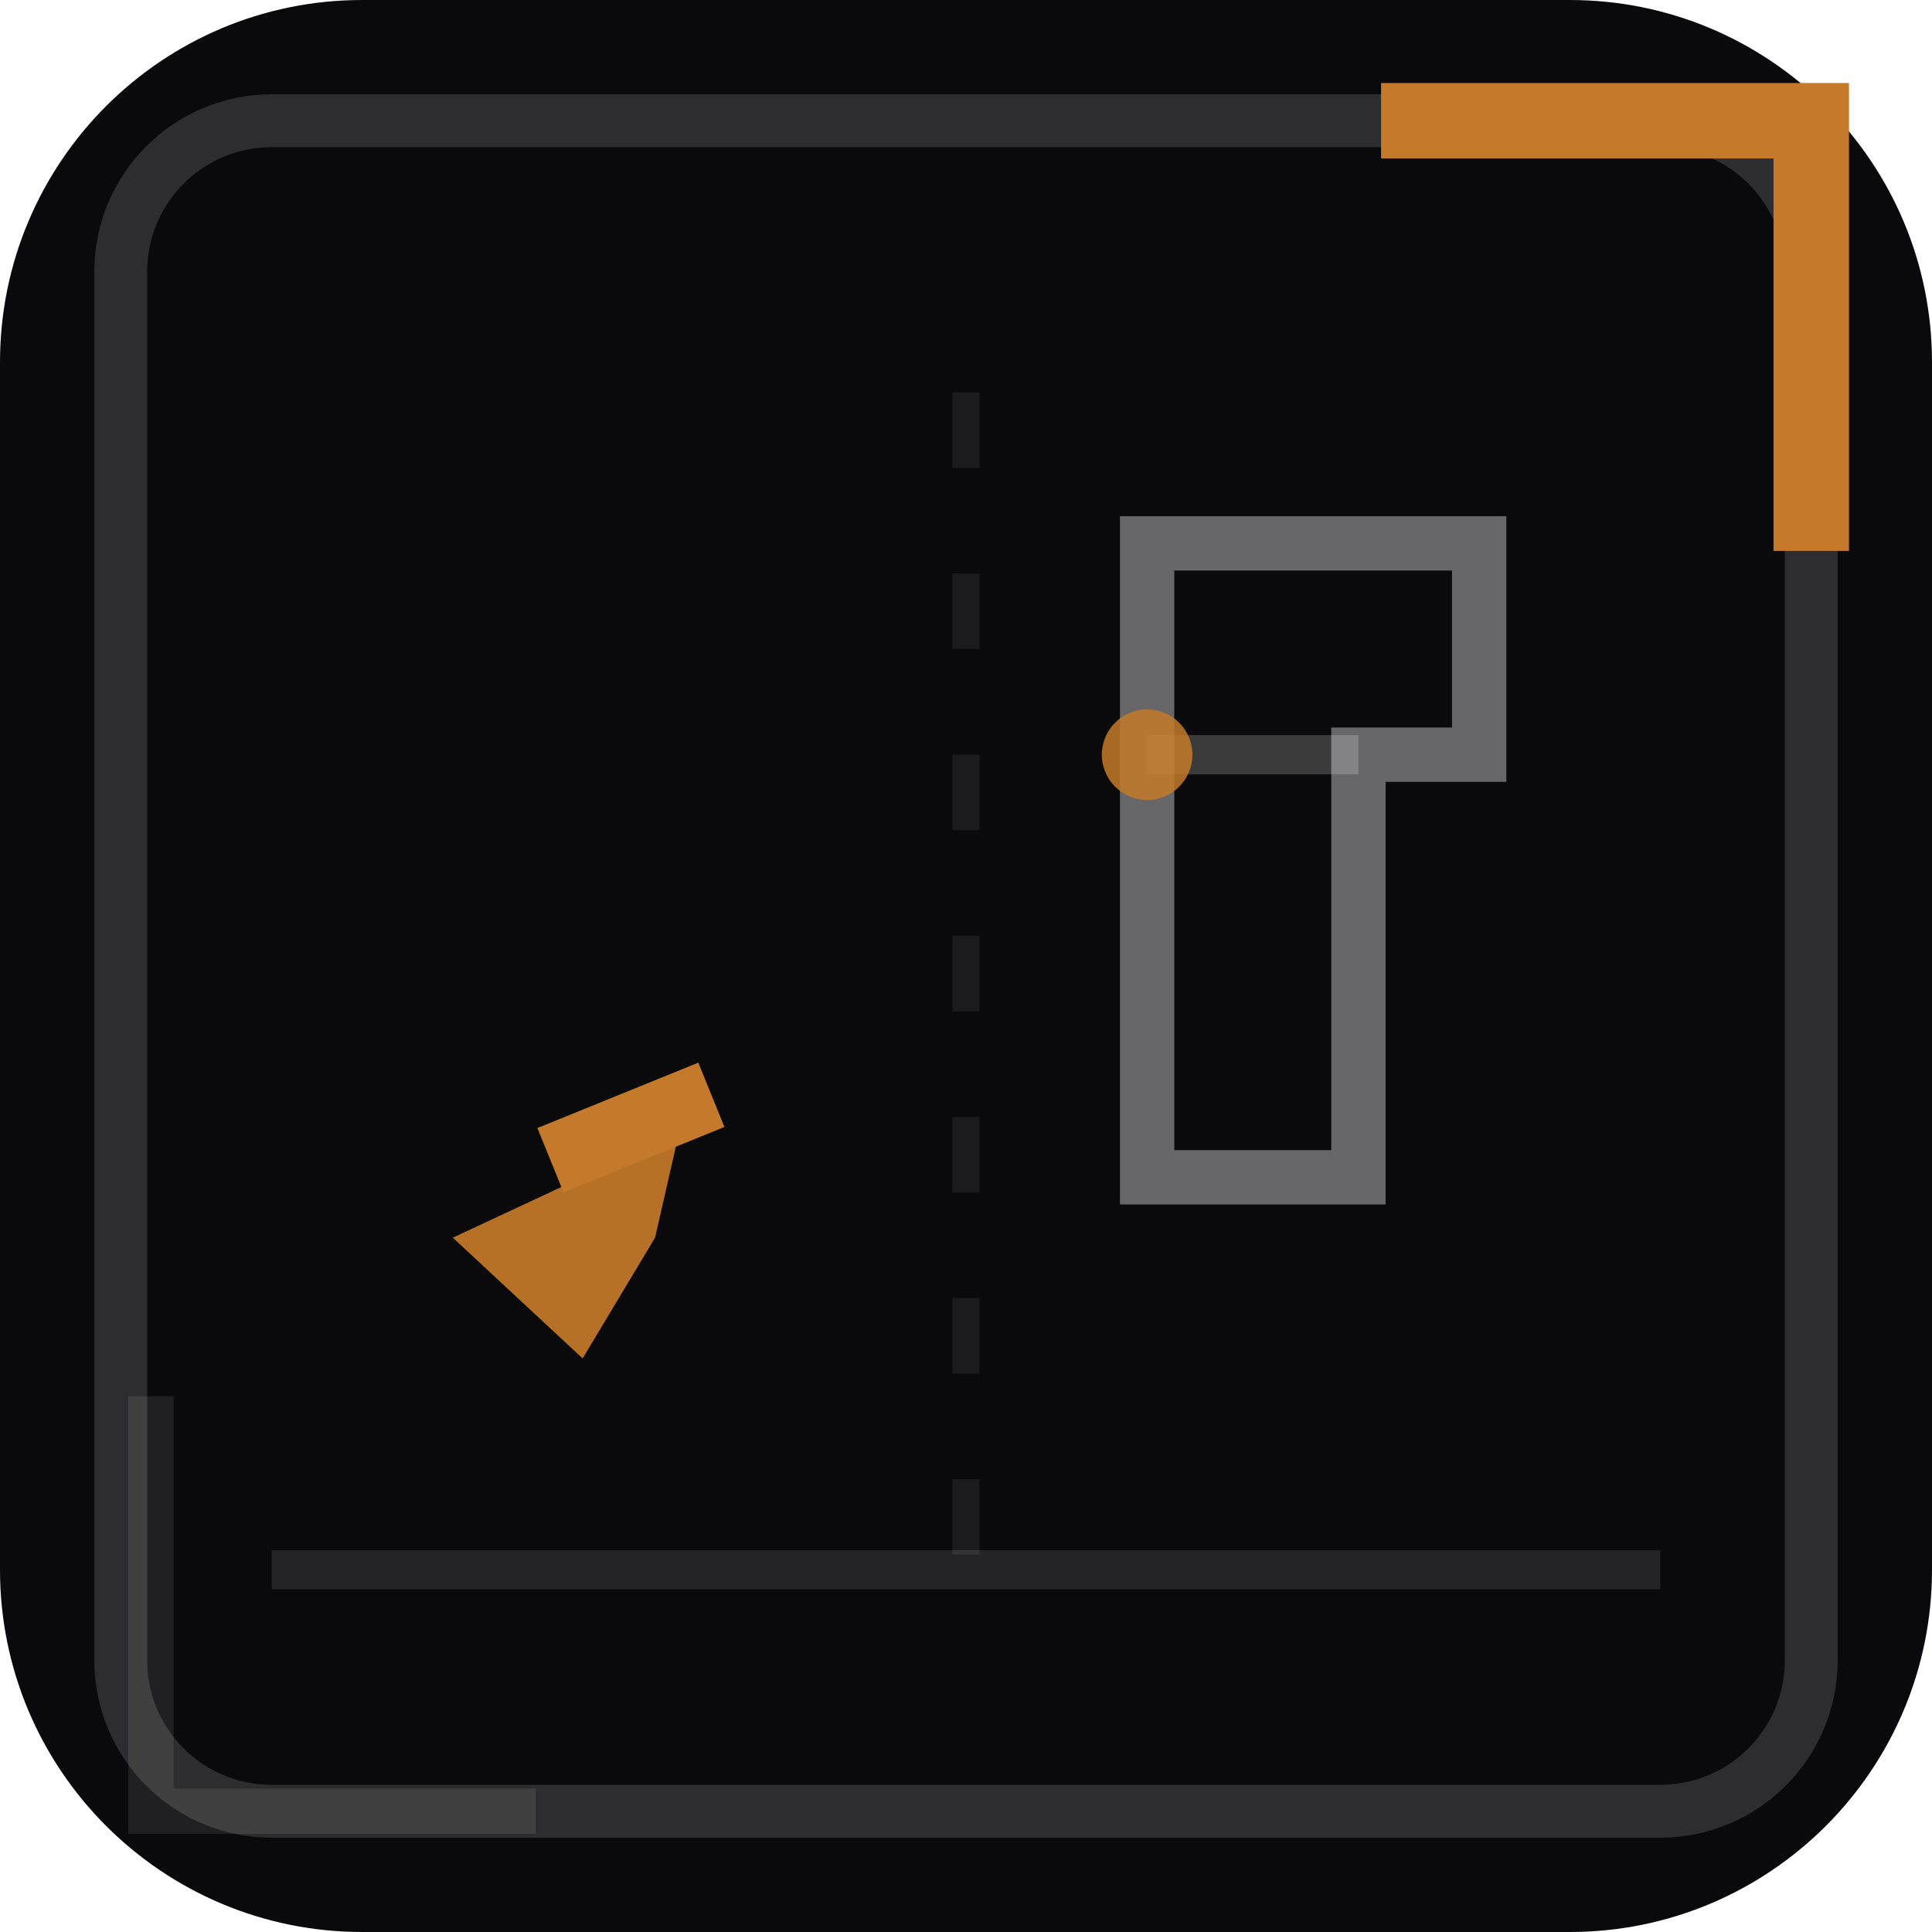
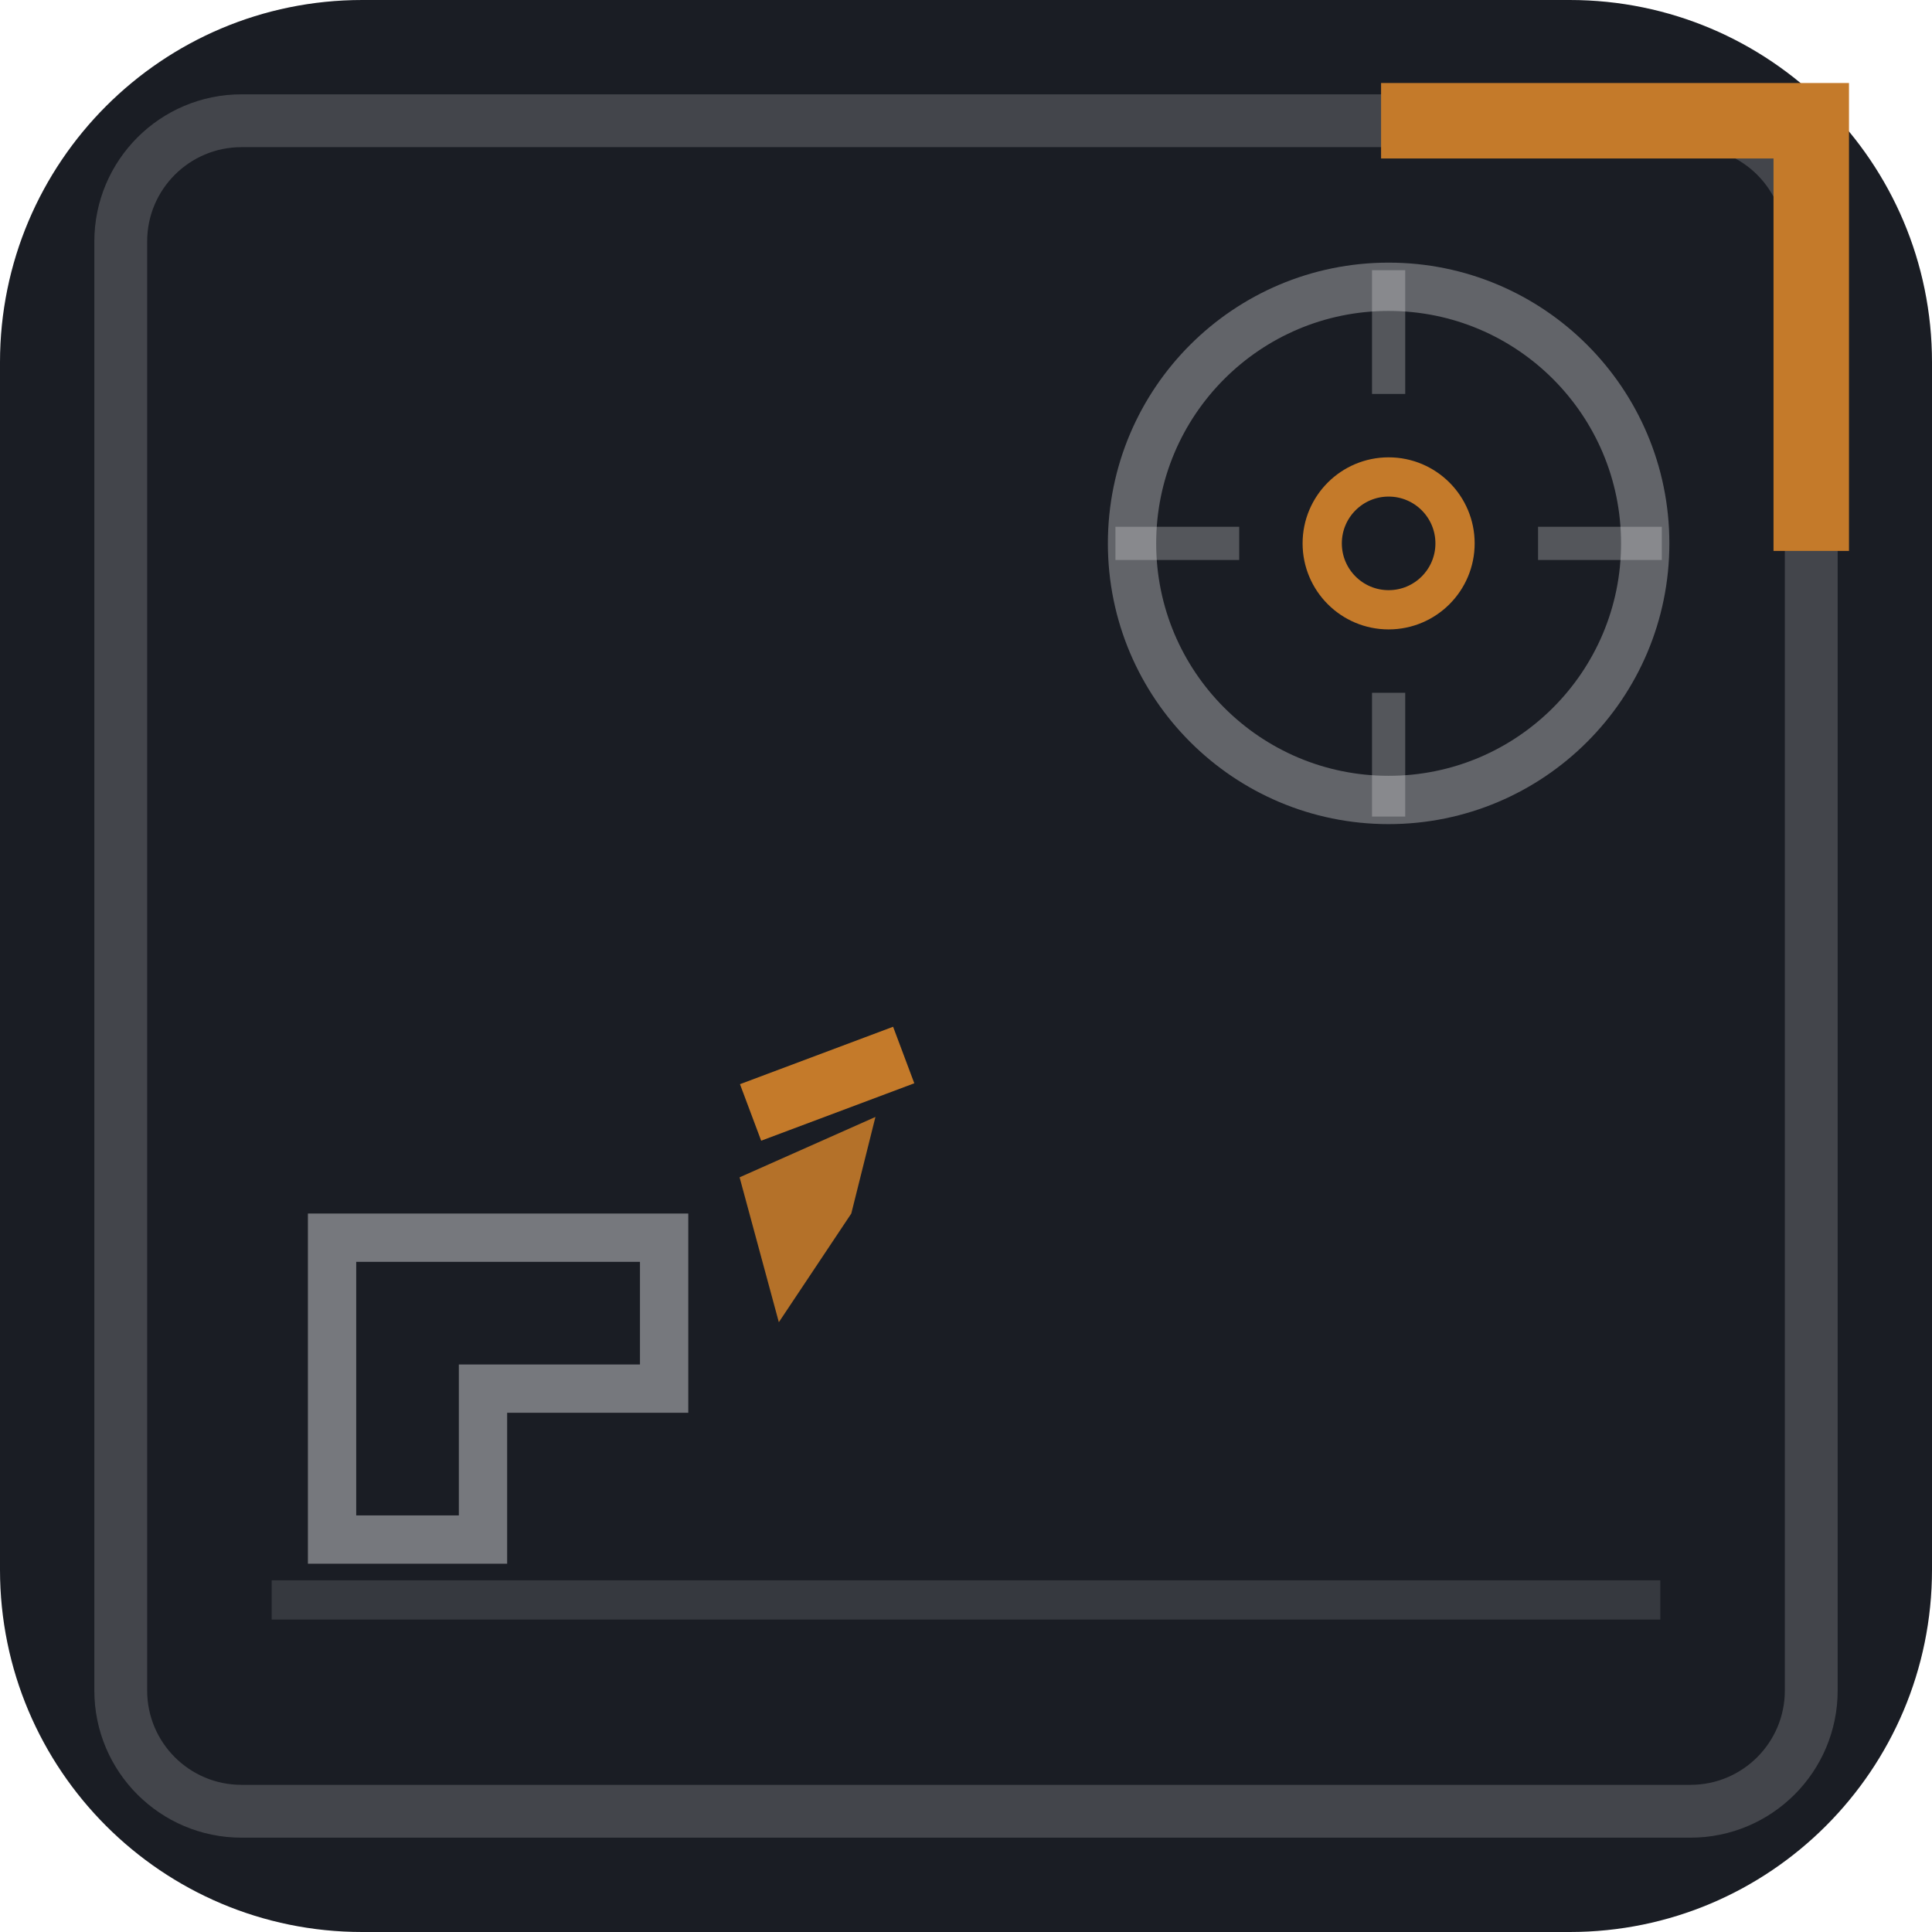
<svg xmlns="http://www.w3.org/2000/svg" viewBox="0 0 32 32" fill="none">
-   <rect width="32" height="32" rx="6" fill="#0a0a0c" />
-   <rect x="2" y="2" width="28" height="28" rx="2.5" stroke="#e8e8ea" stroke-opacity="0.16" stroke-width="0.875" />
+   <rect width="32" height="32" rx="6" fill="#1a1d24" />
+   <rect x="2" y="2" width="28" height="28" rx="2" stroke="#e8e8ea" stroke-opacity="0.2" stroke-width="0.875" />
  <path d="M23.5 2H30V8.5" stroke="#c47a2a" stroke-width="1.25" stroke-linecap="square" />
-   <path d="M2.5 23.5V30H8.5" stroke="#e8e8ea" stroke-opacity="0.1" stroke-width="0.75" stroke-linecap="square" />
-   <line x1="4.5" y1="26" x2="27.5" y2="26" stroke="#e8e8ea" stroke-opacity="0.12" stroke-width="0.65" />
-   <line x1="16" y1="6.5" x2="16" y2="26" stroke="#e8e8ea" stroke-opacity="0.08" stroke-width="0.45" stroke-dasharray="1.25 1.75" />
-   <path d="M19 9H24.5V12.5H22.5V19.5H19V9Z" stroke="#e8e8ea" stroke-opacity="0.42" stroke-width="0.9" stroke-linejoin="miter" fill="none" />
-   <path d="M19 12.5H22.5" stroke="#e8e8ea" stroke-opacity="0.22" stroke-width="0.65" />
-   <path d="M7.5 20.5L11.25 18.75L10.85 20.5L9.65 22.5Z" fill="#c47a2a" fill-opacity="0.92" />
-   <path d="M9.65 19L11.25 18.35" stroke="#c47a2a" stroke-width="1.15" stroke-linecap="square" />
-   <circle cx="19" cy="12.5" r="0.75" fill="#c47a2a" fill-opacity="0.85" />
+   <circle cx="23" cy="9" r="4.25" stroke="#e8e8ea" stroke-opacity="0.35" stroke-width="0.8" />
+   <path d="M23 4.75V6.25M23 11.75V13.25M18.75 9H20.25M25.75 9H27.25" stroke="#e8e8ea" stroke-opacity="0.28" stroke-width="0.55" stroke-linecap="square" />
+   <circle cx="23" cy="9" r="1.1" stroke="#c47a2a" stroke-width="0.65" />
+   <path d="M5.5 20.5H11V23H8V25.5H5.5V20.5Z" stroke="#e8e8ea" stroke-opacity="0.45" stroke-width="0.8" />
+   <path d="M12.25 19.5L14.5 18.5L14.1 20.1L12.9 21.9Z" fill="#c47a2a" fill-opacity="0.9" />
+   <path d="M12.9 18.25L14.5 17.65" stroke="#c47a2a" stroke-width="1" stroke-linecap="square" />
+   <line x1="4.5" y1="26.5" x2="27.5" y2="26.5" stroke="#e8e8ea" stroke-opacity="0.14" stroke-width="0.65" />
</svg>
